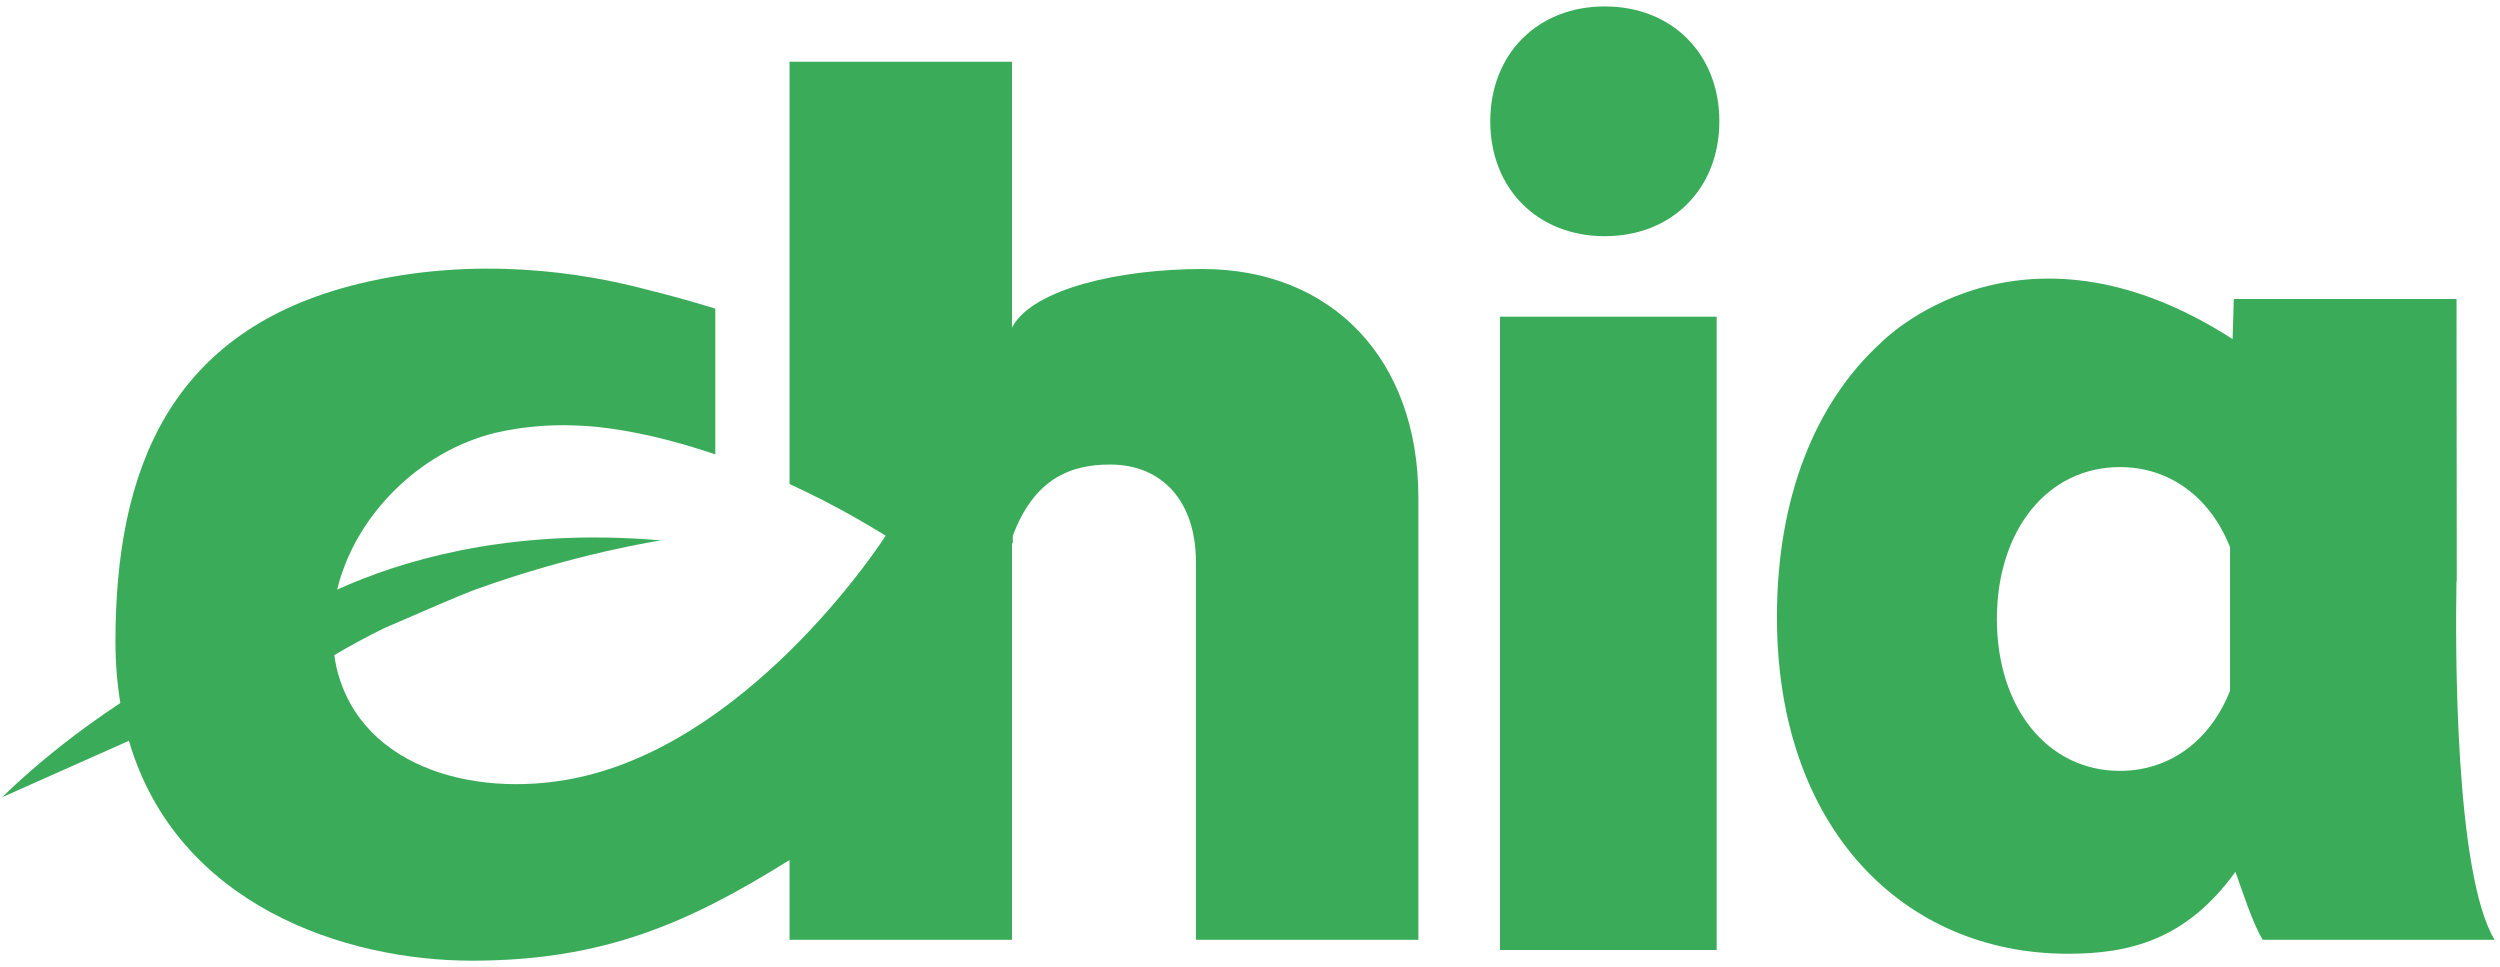
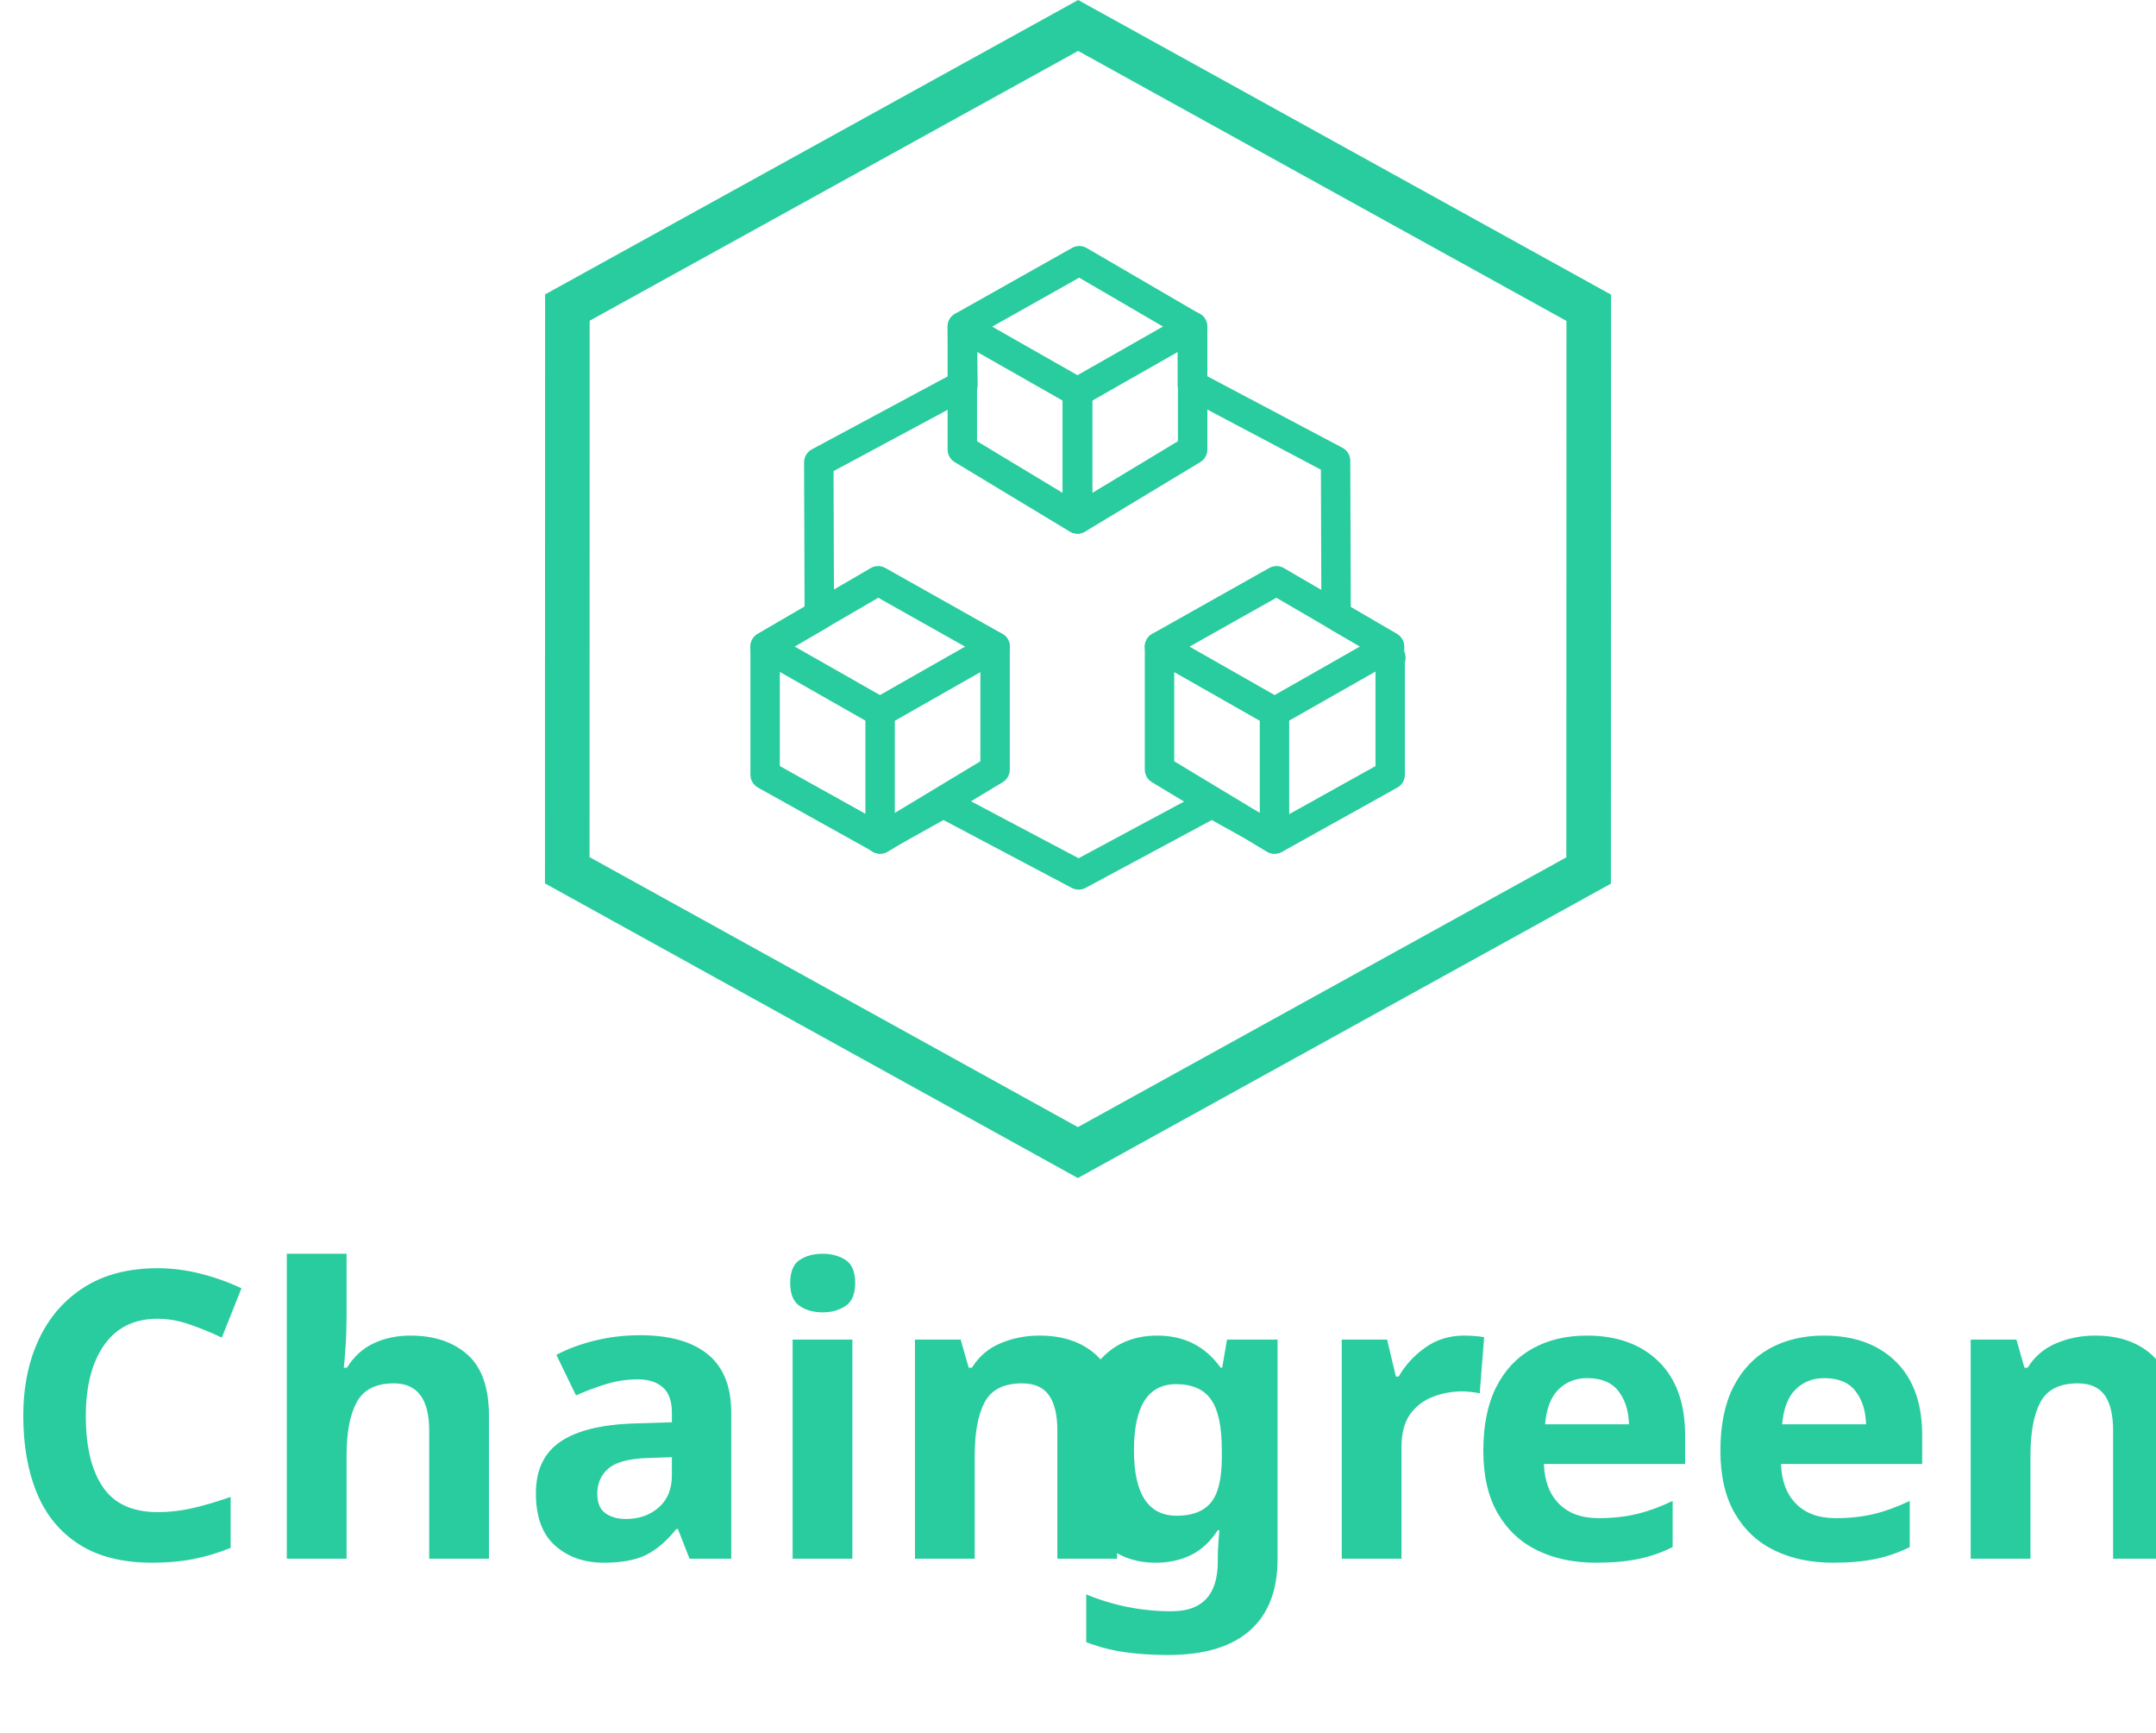
- <svg xmlns="http://www.w3.org/2000/svg" width="150px" height="58px" viewBox="0 0 150 58" version="1.1">
-   <g id="Community" stroke="none" stroke-width="1" fill="none" fill-rule="evenodd">
-     <g transform="translate(-189, -1096)" fill="#3AAC59" fill-rule="nonzero" id="footer">
-       <g transform="translate(0, 988)">
-         <g id="Group-14" transform="translate(189, 108)">
-           <g id="chia-logo-(1)">
-             <polygon id="Rectangle-path" points="90 19 103 19 103 57 90 57" />
-             <g id="Group">
-               <path d="M72.151,16.141 C67.153,16.141 62.042,17.337 60.77,19.564 C60.753,19.593 60.736,19.619 60.719,19.648 L60.719,3.704 L47.372,3.704 L47.372,28.997 L47.372,29.041 C48.699,29.649 50.061,30.344 51.439,31.129 C51.905,31.396 52.299,31.63 52.59,31.805 C52.772,31.914 52.955,32.024 53.137,32.138 C53.156,32.15 45.507,44.059 35.092,46.56 C28.938,48.039 21.668,46.249 20.196,40.075 C20.134,39.82 20.1,39.563 20.06,39.306 C21.041,38.722 22.045,38.186 23.054,37.689 C25.603,36.578 27.548,35.745 28.285,35.463 C28.349,35.439 28.415,35.414 28.479,35.391 C28.48,35.391 28.482,35.39 28.482,35.39 C28.483,35.39 28.483,35.389 28.484,35.388 C34.562,33.184 39.663,32.424 39.663,32.424 C35.03,32.023 31.053,32.346 27.724,33.005 C27.722,33.004 27.719,33.003 27.719,33.003 C27.719,33.003 27.694,33.009 27.649,33.02 C24.635,33.624 22.155,34.502 20.23,35.378 C21.303,30.929 25.174,27.063 29.756,25.962 C30.158,25.865 30.566,25.791 30.976,25.727 C31.094,25.709 31.211,25.693 31.329,25.677 C31.647,25.634 31.967,25.6 32.289,25.574 C32.391,25.566 32.495,25.555 32.598,25.55 C33.009,25.524 33.422,25.511 33.836,25.512 C33.918,25.513 33.999,25.517 34.08,25.518 C34.424,25.523 34.767,25.536 35.111,25.558 C35.233,25.566 35.354,25.574 35.475,25.583 C35.595,25.593 35.716,25.604 35.836,25.616 C37.809,25.82 40.232,26.349 42.919,27.262 L42.919,18.518 C41.622,18.117 40.247,17.729 38.819,17.378 C35.055,16.375 28.591,15.307 21.522,17.029 C10.151,19.8 6.927,28.212 6.927,38.492 C6.927,39.801 7.031,41.027 7.221,42.18 C4.752,43.815 2.328,45.692 0.124,47.835 C0.124,47.835 3.404,46.372 7.735,44.448 C10.627,54.32 20.713,57.641 28.308,57.641 C36.229,57.641 41.314,55.38 47.372,51.601 L47.372,56.388 L60.719,56.388 L60.719,32.64 C60.736,32.609 60.753,32.578 60.77,32.546 L60.77,32.143 C62.04,28.748 64.2,27.872 66.6,27.872 C69.773,27.872 71.755,30.126 71.755,33.706 L71.755,56.388 L85.103,56.388 L85.103,29.862 C85.103,21.51 79.882,16.141 72.151,16.141" id="Shape" />
-               <path d="M96.288,0.385 C92.258,0.385 89.416,3.235 89.416,7.279 C89.416,11.322 92.258,14.171 96.288,14.171 C100.318,14.171 103.161,11.322 103.161,7.279 C103.161,3.235 100.318,0.385 96.288,0.385" id="Shape" />
-               <path d="M147.39,34.867 L147.406,34.867 L147.392,17.94 L134.028,17.94 L133.955,20.346 C121.065,12.041 112.836,20.582 112.836,20.582 C108.9,24.186 106.616,29.877 106.616,37.022 C106.616,49.69 114.208,57.226 124.077,57.226 C127.776,57.226 131.184,56.388 134.126,52.308 C134.467,53.26 135.227,55.588 135.771,56.388 L149.677,56.388 C147.293,52.463 147.313,38.853 147.39,34.867 M127.193,46.252 C122.865,46.252 119.813,42.484 119.813,37.139 C119.813,31.794 122.865,28.025 127.193,28.025 C130.228,28.025 132.634,29.88 133.802,32.831 L133.802,41.446 C132.635,44.397 130.228,46.252 127.193,46.252" id="Shape" />
-             </g>
-           </g>
-         </g>
+ <svg xmlns="http://www.w3.org/2000/svg" id="Layer_1" data-name="Layer 1" width="806.236" height="647.823" viewBox="0 0 806.236 647.823">
+   <g>
+     <text transform="translate(-0.00006 582.7226)" style="font-size: 150px;fill: #28cc9e;font-family: Avenir-Heavy, Avenir;font-weight: 800">Chain<tspan x="394.494" y="0" style="letter-spacing: 0.007em">g</tspan>
+       <tspan x="490.042" y="0" style="letter-spacing: -0.003em">r</tspan>
+       <tspan x="547.941" y="0" style="letter-spacing: -0em">een</tspan>
+     </text>
+     <g>
+       <g>
+         <polygon points="329.114 313.659 329.114 266.214 372.111 241.751 372.111 287.713 329.114 313.659" style="fill: none;stroke: #28cc9e;stroke-linejoin: round;stroke-width: 11px" />
+         <polygon points="328.372 217.129 286.117 241.75 329.114 266.214 372.111 241.75 328.372 217.129" style="fill: none;stroke: #28cc9e;stroke-linejoin: round;stroke-width: 11px" />
+         <polygon points="402.991 194.002 402.991 146.557 445.987 122.094 445.987 168.056 402.991 194.002" style="fill: none;stroke: #28cc9e;stroke-linejoin: round;stroke-width: 11px" />
+         <polygon points="402.855 194.002 402.855 146.557 359.858 122.094 359.858 168.056 402.855 194.002" style="fill: none;stroke: #28cc9e;stroke-linejoin: round;stroke-width: 11px" />
+         <polygon points="476.597 313.659 476.597 266.214 433.6 241.751 433.6 287.713 476.597 313.659" style="fill: none;stroke: #28cc9e;stroke-linejoin: round;stroke-width: 11px" />
+         <polygon points="477.338 217.129 519.594 241.75 476.597 266.214 433.6 241.75 477.338 217.129" style="fill: none;stroke: #28cc9e;stroke-linejoin: round;stroke-width: 11px" />
+         <polygon points="519.594 246.122 520.12 245.841 519.594 245.564 519.594 241.751 499.638 230.122 499.435 172.265 445.894 143.937 445.894 122.981 445.058 122.546 445.852 122.094 403.597 97.473 359.858 122.094 360.088 143.893 306.185 172.844 306.386 229.941 286.116 241.751 286.116 287.713 286.116 289.634 327.662 312.783 329.113 313.659 332.821 311.421 352.755 300.314 403.353 327.086 453.212 300.307 469.628 309.452 476.597 313.659 476.875 313.49 476.961 313.54 519.864 289.634 519.864 247.287 519.594 247.142 519.594 246.122" style="fill: none;stroke: #28cc9e;stroke-linejoin: round;stroke-width: 11px" />
      </g>
+       <path d="M512.048,317.27,694.66,418.208l-.048,200.54L511.952,719.602,329.339,618.665l.048-200.539Zm.004-19.043L312.722,408.287l-.053,220.209,199.28,110.15L711.278,628.586l.053-220.209Z" transform="translate(-108.8818 -298.2275)" style="fill: #28cc9e" />
    </g>
  </g>
</svg>
